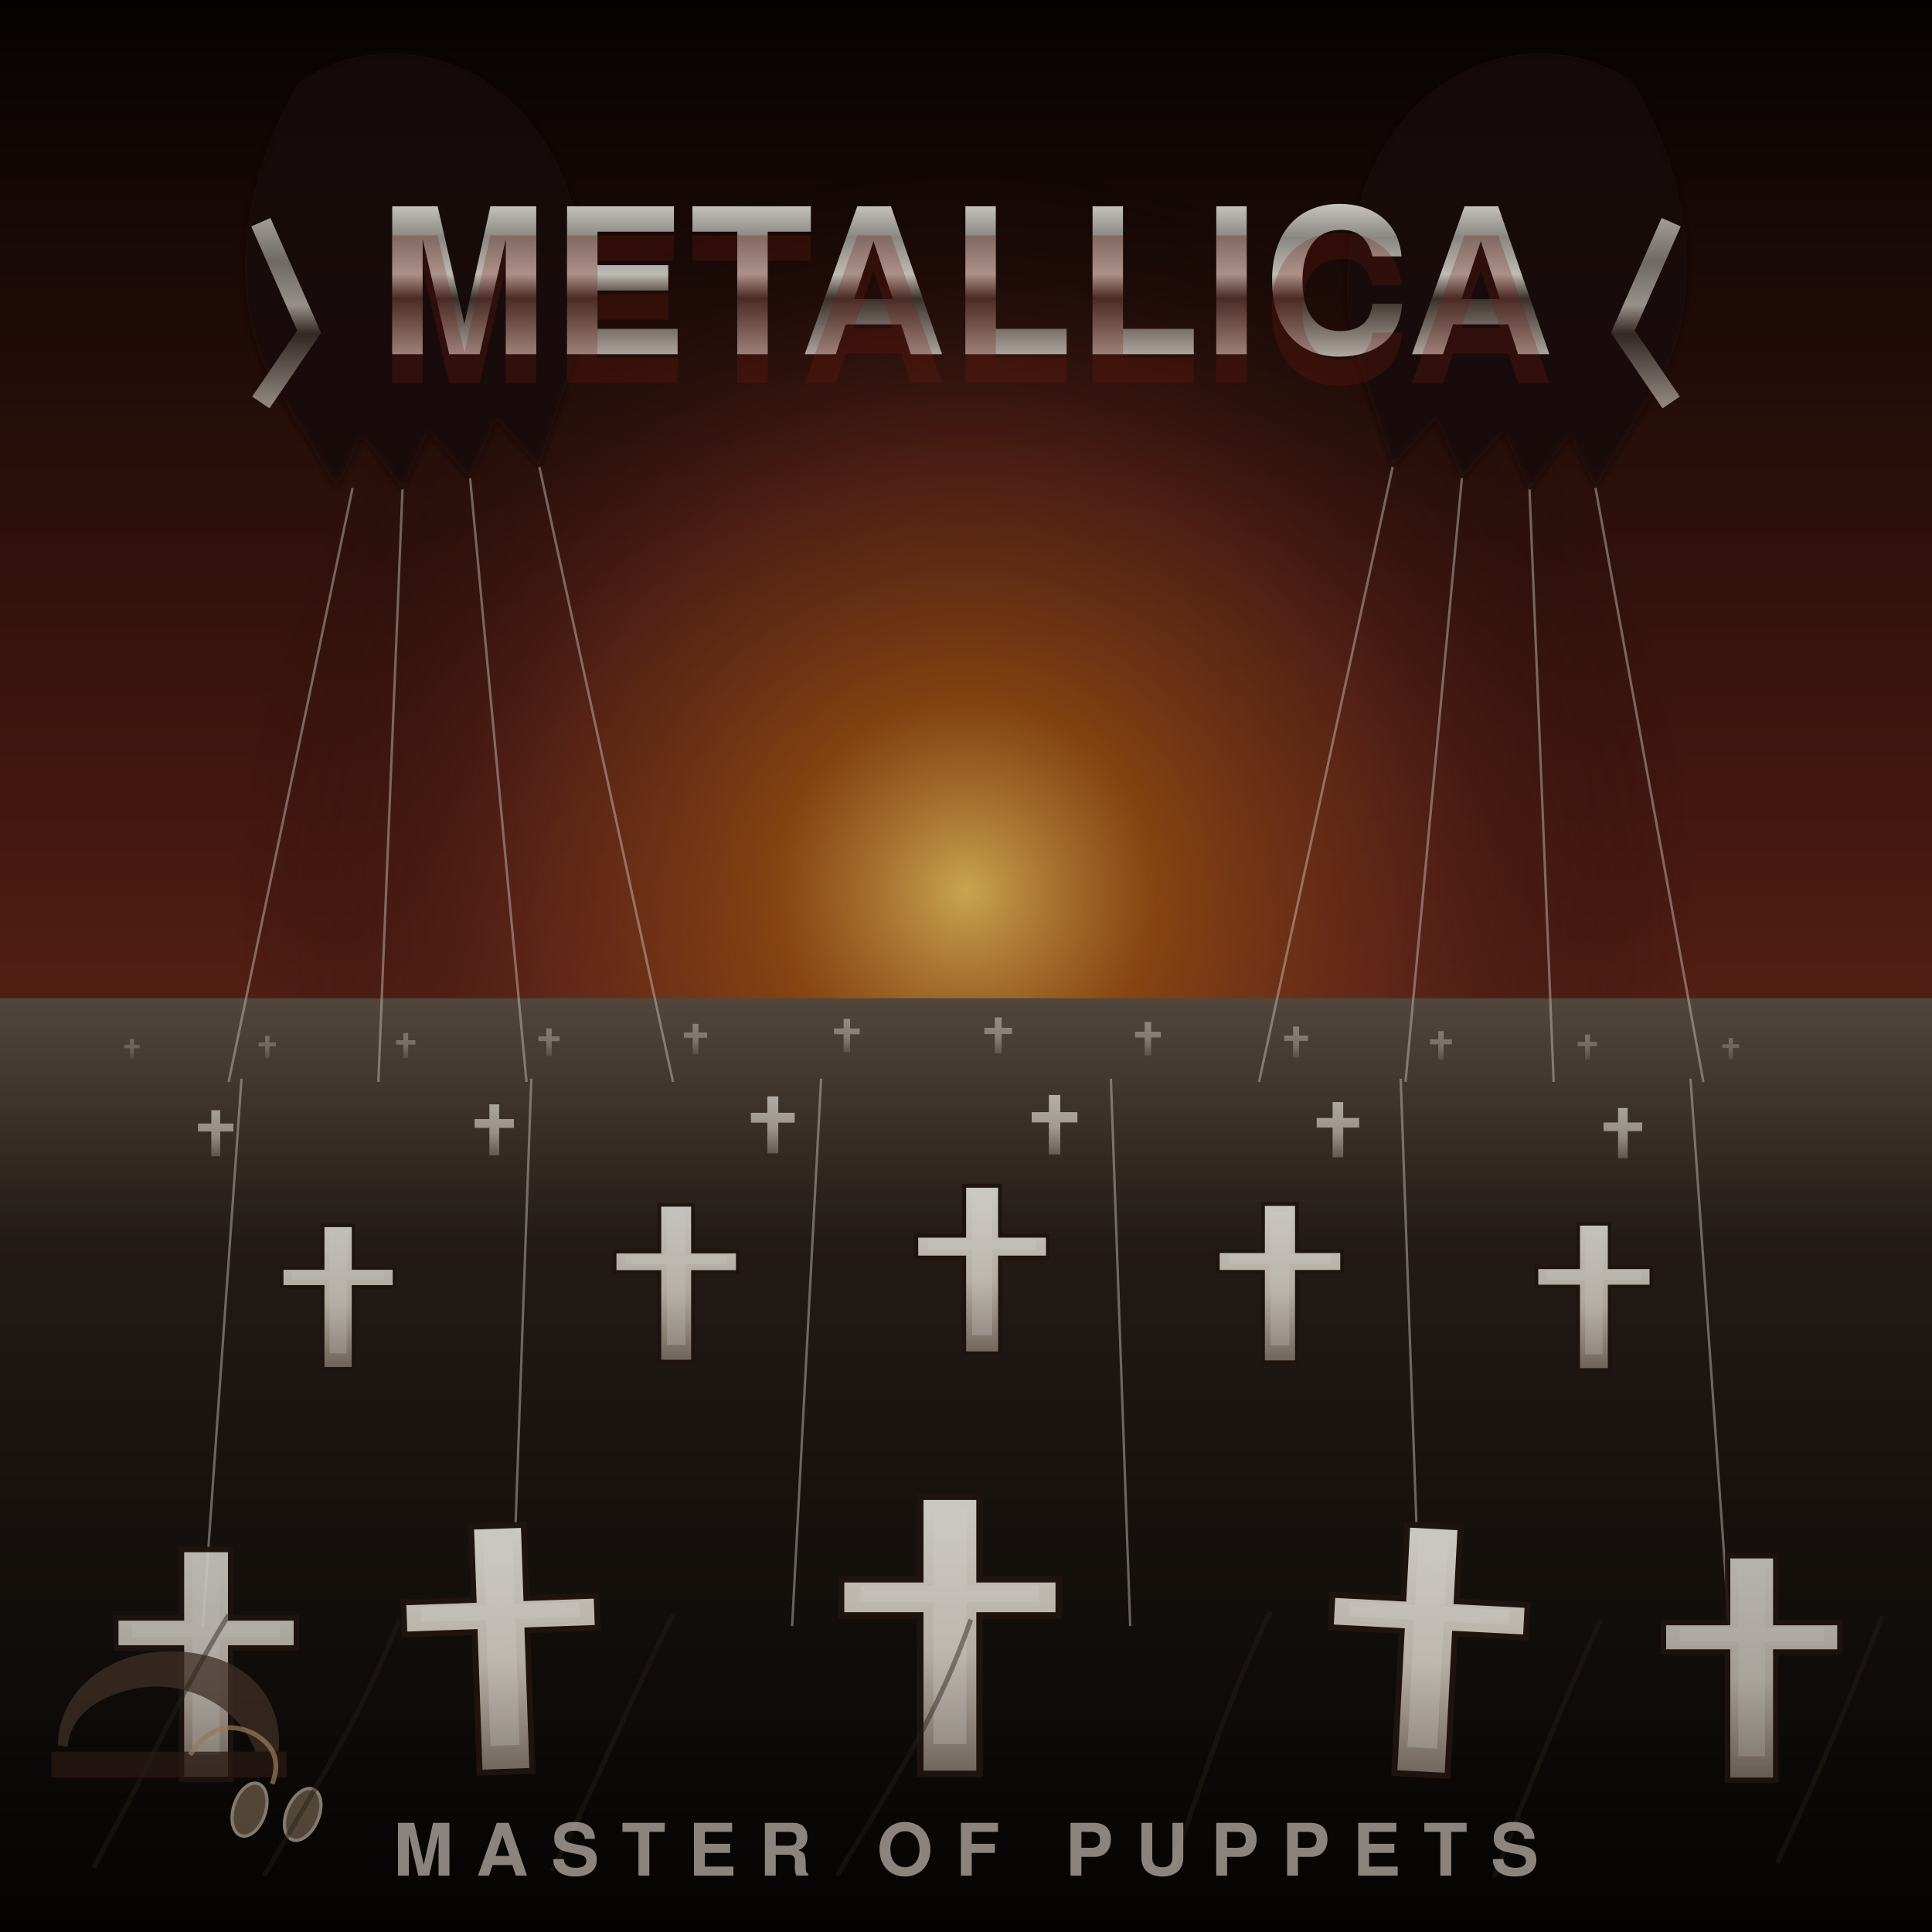
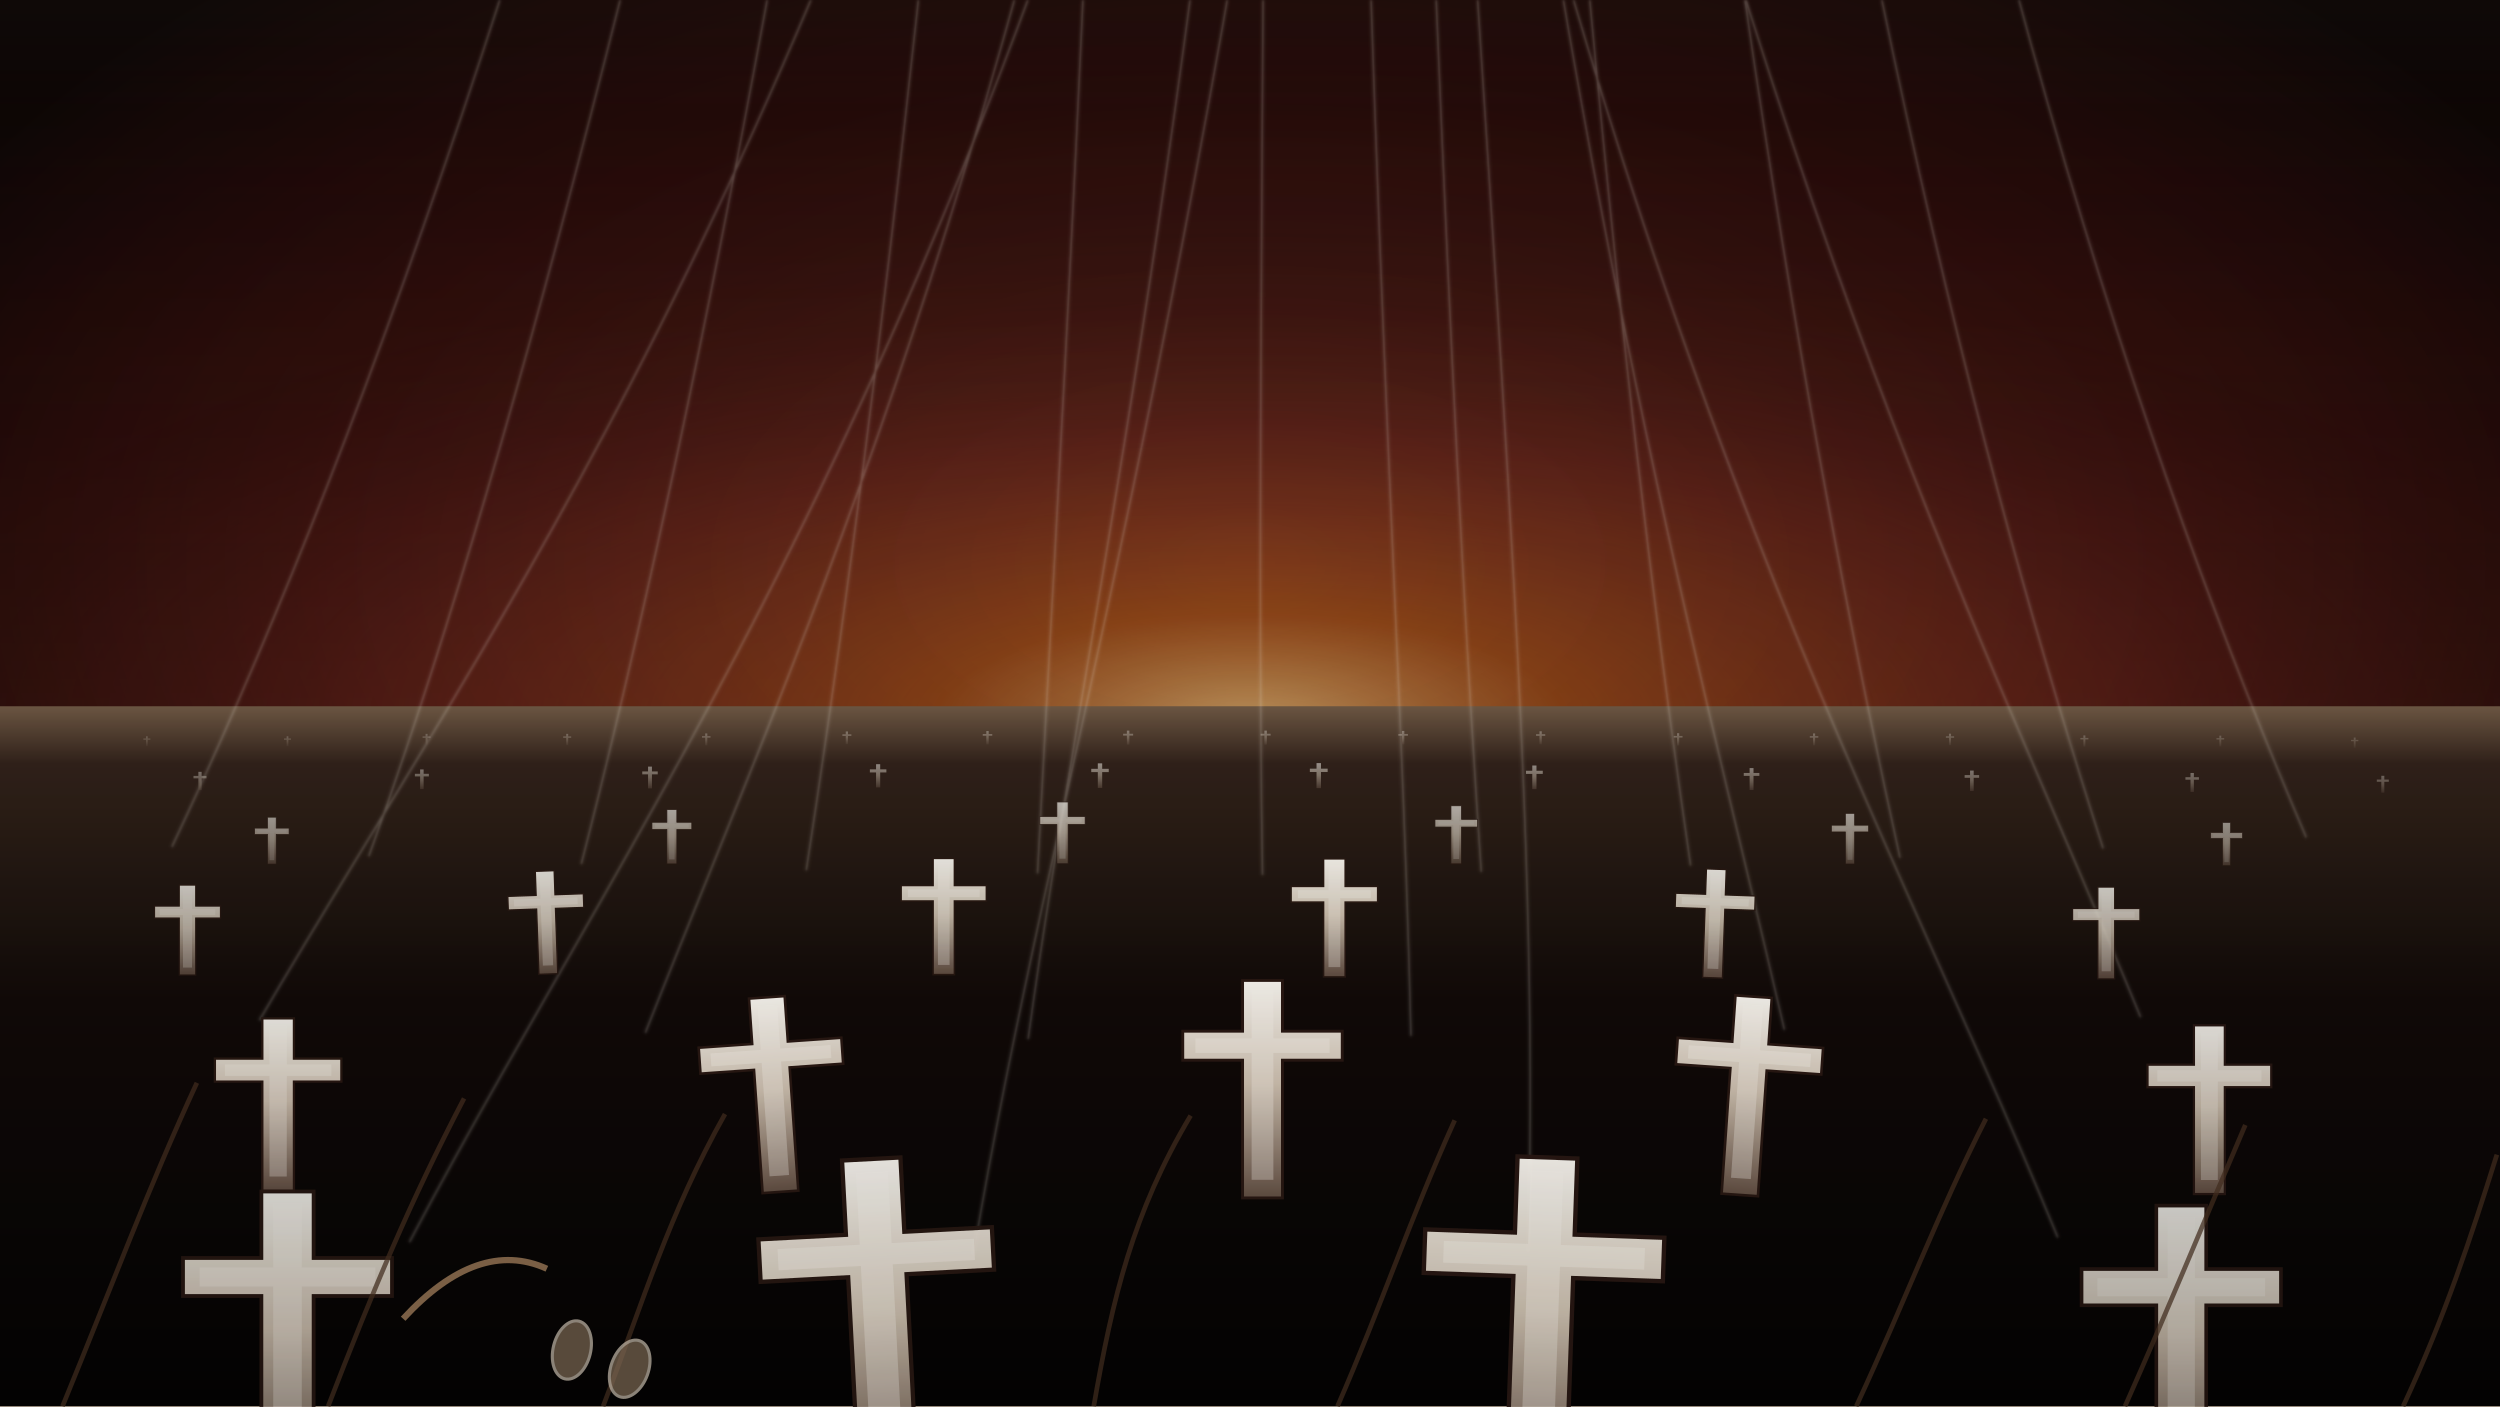
- <svg xmlns="http://www.w3.org/2000/svg" viewBox="0 0 1200 1200" role="img" aria-label="Master of Puppets inspired scene">
+ <svg xmlns="http://www.w3.org/2000/svg" viewBox="0 0 1600 900" role="img" aria-label="Master of Puppets inspired artwork">
  <defs>
-     <radialGradient id="horizonGlow" cx="50%" cy="48%" r="42%">
-       <stop offset="0" stop-color="#ffd166" stop-opacity=".95" />
-       <stop offset=".26" stop-color="#bd6615" stop-opacity=".72" />
-       <stop offset=".58" stop-color="#883825" stop-opacity=".5" />
-       <stop offset="1" stop-color="#050303" stop-opacity="0" />
-     </radialGradient>
    <linearGradient id="sky" x1="0" y1="0" x2="0" y2="1">
-       <stop offset="0" stop-color="#060303" />
-       <stop offset=".45" stop-color="#581f14" />
-       <stop offset=".72" stop-color="#883825" />
-       <stop offset="1" stop-color="#c14b1b" />
+       <stop offset="0" stop-color="#090202" />
+       <stop offset=".32" stop-color="#3a120f" />
+       <stop offset=".62" stop-color="#76291c" />
+       <stop offset=".86" stop-color="#a94c21" />
+       <stop offset="1" stop-color="#d78424" />
    </linearGradient>
    <linearGradient id="field" x1="0" y1="0" x2="0" y2="1">
-       <stop offset="0" stop-color="#63564a" />
-       <stop offset=".26" stop-color="#2a201a" />
-       <stop offset="1" stop-color="#050403" />
+       <stop offset="0" stop-color="#715a45" />
+       <stop offset=".08" stop-color="#32221a" />
+       <stop offset=".42" stop-color="#100a08" />
+       <stop offset="1" stop-color="#030202" />
    </linearGradient>
-     <linearGradient id="crossFace" x1="0" y1="0" x2="0" y2="1">
-       <stop offset="0" stop-color="#f8f4ee" />
-       <stop offset=".55" stop-color="#ded5c9" />
-       <stop offset="1" stop-color="#8a7c71" />
+     <radialGradient id="sun" cx="50%" cy="50%" r="50%">
+       <stop offset="0" stop-color="#ffe08a" stop-opacity=".95" />
+       <stop offset=".22" stop-color="#bd6615" stop-opacity=".72" />
+       <stop offset=".58" stop-color="#883825" stop-opacity=".36" />
+       <stop offset="1" stop-color="#120606" stop-opacity="0" />
+     </radialGradient>
+     <radialGradient id="clouds" cx="50%" cy="40%" r="58%">
+       <stop offset="0" stop-color="#7b3221" stop-opacity=".3" />
+       <stop offset=".62" stop-color="#320c0a" stop-opacity=".44" />
+       <stop offset="1" stop-color="#060202" stop-opacity=".72" />
+     </radialGradient>
+     <linearGradient id="crossLight" x1="0" y1="0" x2="0" y2="1">
+       <stop offset="0" stop-color="#fffdf7" />
+       <stop offset=".48" stop-color="#cfc2b1" />
+       <stop offset="1" stop-color="#624f43" />
    </linearGradient>
-     <linearGradient id="chrome" x1="0" y1="0" x2="0" y2="1">
-       <stop offset="0" stop-color="#f4efe8" />
-       <stop offset=".22" stop-color="#a9a49e" />
-       <stop offset=".46" stop-color="#e9e3da" />
-       <stop offset=".62" stop-color="#4a3b35" />
-       <stop offset="1" stop-color="#d7cec5" />
-     </linearGradient>
-     <filter id="blur" x="-20%" y="-20%" width="140%" height="140%">
-       <feGaussianBlur stdDeviation="2.4" />
+     <filter id="soft" x="-20%" y="-20%" width="140%" height="140%">
+       <feGaussianBlur stdDeviation="1.2" />
    </filter>
-     <g id="cross">
-       <path d="M-9-48H9v25h24v11H9v48H-9V-12h-24v-11h24z" fill="url(#crossFace)" stroke="#251712" stroke-width="2" />
-       <path d="M-5-44H5v23h22v5H5v43H-5V-16h-22v-5h22z" fill="#fffdf8" opacity=".28" />
+     <g id="grave">
+       <path d="M-11-72H11v28h33v16H11v76H-11v-76h-33v-16h33z" fill="url(#crossLight)" stroke="#281812" stroke-width="1.6" />
+       <path d="M-6-67H6v27h31v8H6v70H-6V-32h-31v-8h31z" fill="#fffdf6" opacity=".3" />
    </g>
-     <g id="distantCross">
-       <path d="M-5-28h10v15h15v9H5v28H-5V-4h-15v-9h15z" fill="url(#crossFace)" />
+     <g id="smallGrave">
+       <path d="M-8-54H8v20h24v12H8v58H-8V-22h-24v-12h24z" fill="url(#crossLight)" />
    </g>
  </defs>
-   <rect width="1200" height="1200" fill="url(#sky)" />
-   <circle cx="600" cy="575" r="540" fill="url(#horizonGlow)" />
-   <rect y="620" width="1200" height="580" fill="url(#field)" />
-   <g fill="#1d0c09" opacity=".82" filter="url(#blur)">
-     <path d="M185 52 C226 21 295 26 335 83 C363 122 371 185 356 225 L335 290 L308 260 L292 297 L266 268 L250 304 L225 271 L209 303 L176 248 C142 201 144 122 185 52 Z" />
-     <path d="M1015 52 C974 21 905 26 865 83 C837 122 829 185 844 225 L865 290 L892 260 L908 297 L934 268 L950 304 L975 271 L991 303 L1024 248 C1058 201 1056 122 1015 52 Z" />
+   <rect width="1600" height="900" fill="url(#sky)" />
+   <ellipse cx="800" cy="462" rx="900" ry="320" fill="url(#sun)" />
+   <rect width="1600" height="900" fill="url(#clouds)" />
+   <rect y="452" width="1600" height="448" fill="url(#field)" />
+   <g class="strings" fill="none" stroke="#f0e7dc" opacity=".38" filter="url(#soft)">
+     <path d="M110 542 C220 310 360-60 520-720" />
+     <path d="M236 548 C320 316 420-54 560-712" />
+     <path d="M372 553 C432 320 510-48 605-704" />
+     <path d="M516 557 C552 323 600-42 652-697" />
+     <path d="M664 559 C676 325 700-36 718-690" />
+     <path d="M808 560 C804 326 810-32 812-685" />
+     <path d="M948 558 C932 324 915-38 895-690" />
+     <path d="M1082 554 C1048 321 1005-43 965-697" />
+     <path d="M1216 549 C1165 317 1095-50 1035-705" />
+     <path d="M1346 543 C1272 312 1170-57 1090-714" />
+     <path d="M1476 536 C1378 306 1245-64 1142-723" />
+     <path d="M166 653 C320 390 511 140 714-560" />
+     <path d="M413 661 C517 397 645 133 773-540" />
+     <path d="M658 665 C694 401 760 136 820-530" />
+     <path d="M903 663 C897 399 875 134 865-535" />
+     <path d="M1142 659 C1081 395 1004 131 922-548" />
+     <path d="M1370 651 C1262 388 1121 124 970-565" />
+     <path d="M262 795 C412 510 629 230 809-500" />
+     <path d="M623 803 C672 510 765 230 862-500" />
+     <path d="M978 801 C986 500 957 220 914-505" />
+     <path d="M1317 792 C1197 500 1027 220 881-525" />
  </g>
-   <g stroke="#f0e8df" stroke-width="1.5" opacity=".48">
-     <path d="M219 303 L142 672" />
-     <path d="M250 304 L235 672" />
-     <path d="M292 297 L327 672" />
-     <path d="M335 290 L418 672" />
-     <path d="M991 303 L1058 672" />
-     <path d="M950 304 L965 672" />
-     <path d="M908 297 L873 672" />
-     <path d="M865 290 L782 672" />
-     <path d="M150 670 L126 1010" />
-     <path d="M330 670 L318 1010" />
-     <path d="M510 670 L492 1010" />
-     <path d="M690 670 L702 1010" />
-     <path d="M870 670 L882 1010" />
-     <path d="M1050 670 L1074 1010" />
+   <g class="graves">
+     <use href="#smallGrave" transform="translate(94 475) scale(.07)" opacity=".2" />
+     <use href="#smallGrave" transform="translate(184 475) scale(.07)" opacity=".23" />
+     <use href="#smallGrave" transform="translate(273 474) scale(.08)" opacity=".25" />
+     <use href="#smallGrave" transform="translate(363 474) scale(.08)" opacity=".27" />
+     <use href="#smallGrave" transform="translate(452 474) scale(.085)" opacity=".29" />
+     <use href="#smallGrave" transform="translate(542 473) scale(.09)" opacity=".32" />
+     <use href="#smallGrave" transform="translate(632 473) scale(.095)" opacity=".34" />
+     <use href="#smallGrave" transform="translate(722 473) scale(.1)" opacity=".36" />
+     <use href="#smallGrave" transform="translate(810 473) scale(.1)" opacity=".36" />
+     <use href="#smallGrave" transform="translate(898 473) scale(.096)" opacity=".34" />
+     <use href="#smallGrave" transform="translate(986 473) scale(.092)" opacity=".33" />
+     <use href="#smallGrave" transform="translate(1074 474) scale(.088)" opacity=".31" />
+     <use href="#smallGrave" transform="translate(1161 474) scale(.085)" opacity=".29" />
+     <use href="#smallGrave" transform="translate(1248 474) scale(.082)" opacity=".27" />
+     <use href="#smallGrave" transform="translate(1334 475) scale(.08)" opacity=".25" />
+     <use href="#smallGrave" transform="translate(1421 475) scale(.077)" opacity=".23" />
+     <use href="#smallGrave" transform="translate(1507 476) scale(.073)" opacity=".2" />
+     <use href="#smallGrave" transform="translate(128 501) scale(.13)" opacity=".38" />
+     <use href="#smallGrave" transform="translate(270 500) scale(.14)" opacity=".41" />
+     <use href="#smallGrave" transform="translate(416 499) scale(.155)" opacity=".46" />
+     <use href="#smallGrave" transform="translate(562 498) scale(.165)" opacity=".5" />
+     <use href="#smallGrave" transform="translate(704 498) scale(.175)" opacity=".54" />
+     <use href="#smallGrave" transform="translate(844 498) scale(.178)" opacity=".55" />
+     <use href="#smallGrave" transform="translate(982 499) scale(.168)" opacity=".51" />
+     <use href="#smallGrave" transform="translate(1121 500) scale(.156)" opacity=".47" />
+     <use href="#smallGrave" transform="translate(1262 501) scale(.145)" opacity=".42" />
+     <use href="#smallGrave" transform="translate(1403 502) scale(.135)" opacity=".39" />
+     <use href="#smallGrave" transform="translate(1525 503) scale(.12)" opacity=".33" />
+     <use href="#grave" transform="translate(174 541) scale(.25)" opacity=".58" />
+     <use href="#grave" transform="translate(430 539) scale(.29)" opacity=".65" />
+     <use href="#grave" transform="translate(680 537) scale(.33)" opacity=".72" />
+     <use href="#grave" transform="translate(932 538) scale(.31)" opacity=".68" />
+     <use href="#grave" transform="translate(1184 540) scale(.27)" opacity=".62" />
+     <use href="#grave" transform="translate(1425 543) scale(.23)" opacity=".55" />
+     <use href="#grave" transform="translate(120 601) scale(.48)" opacity=".8" />
+     <use href="#grave" transform="translate(350 597) rotate(-2) scale(.55)" opacity=".88" />
+     <use href="#grave" transform="translate(604 594) scale(.62)" opacity=".95" />
+     <use href="#grave" transform="translate(854 595) scale(.63)" opacity=".98" />
+     <use href="#grave" transform="translate(1097 598) rotate(2) scale(.58)" opacity=".91" />
+     <use href="#grave" transform="translate(1348 603) scale(.49)" opacity=".82" />
+     <use href="#grave" transform="translate(178 718) scale(.92)" opacity=".94" />
+     <use href="#grave" transform="translate(496 713) rotate(-4) scale(1.04)" opacity=".99" />
+     <use href="#grave" transform="translate(808 711) scale(1.16)" />
+     <use href="#grave" transform="translate(1117 714) rotate(4) scale(1.06)" opacity=".99" />
+     <use href="#grave" transform="translate(1414 721) scale(.9)" opacity=".92" />
+     <use href="#grave" transform="translate(184 872) scale(1.52)" opacity=".88" />
+     <use href="#grave" transform="translate(564 864) rotate(-3) scale(1.7)" opacity=".96" />
+     <use href="#grave" transform="translate(986 866) rotate(2) scale(1.74)" opacity=".97" />
+     <use href="#grave" transform="translate(1396 876) scale(1.45)" opacity=".85" />
  </g>
-   <g>
-     <use href="#distantCross" transform="translate(82 652) scale(.24)" opacity=".32" />
-     <use href="#distantCross" transform="translate(166 651) scale(.27)" opacity=".36" />
-     <use href="#distantCross" transform="translate(252 650) scale(.3)" opacity=".4" />
-     <use href="#distantCross" transform="translate(341 648) scale(.33)" opacity=".44" />
-     <use href="#distantCross" transform="translate(432 646) scale(.36)" opacity=".48" />
-     <use href="#distantCross" transform="translate(526 644) scale(.4)" opacity=".54" />
-     <use href="#distantCross" transform="translate(620 644) scale(.43)" opacity=".56" />
-     <use href="#distantCross" transform="translate(713 646) scale(.4)" opacity=".52" />
-     <use href="#distantCross" transform="translate(805 648) scale(.37)" opacity=".48" />
-     <use href="#distantCross" transform="translate(895 650) scale(.34)" opacity=".44" />
-     <use href="#distantCross" transform="translate(986 651) scale(.3)" opacity=".38" />
-     <use href="#distantCross" transform="translate(1075 652) scale(.26)" opacity=".34" />
+   <g class="weeds" fill="none" stroke="#452f20" opacity=".72" stroke-width="3">
+     <path d="M40 900 C72 822 95 760 126 693" />
+     <path d="M210 900 C239 825 262 770 297 703" />
+     <path d="M386 900 C412 832 428 777 464 713" />
+     <path d="M700 900 C712 831 725 776 762 714" />
+     <path d="M856 900 C884 836 902 781 931 717" />
+     <path d="M1188 900 C1220 831 1240 777 1271 716" />
+     <path d="M1360 900 C1388 837 1410 783 1437 720" />
+     <path d="M1538 900 C1565 842 1581 793 1598 739" />
  </g>
-   <g>
-     <use href="#distantCross" transform="translate(134 705) scale(.55)" opacity=".72" />
-     <use href="#distantCross" transform="translate(307 703) scale(.61)" opacity=".76" />
-     <use href="#distantCross" transform="translate(480 700) scale(.68)" opacity=".8" />
-     <use href="#distantCross" transform="translate(655 700) scale(.71)" opacity=".83" />
-     <use href="#distantCross" transform="translate(831 703) scale(.66)" opacity=".78" />
-     <use href="#distantCross" transform="translate(1008 705) scale(.6)" opacity=".74" />
+   <g class="tags" opacity=".7">
+     <path d="M258 844 q48-52 92-32" fill="none" stroke="#b99269" stroke-width="4" />
+     <ellipse cx="366" cy="864" rx="12" ry="19" transform="rotate(14 366 864)" fill="#87715a" stroke="#d5c9b8" stroke-width="2" />
+     <ellipse cx="403" cy="876" rx="12" ry="19" transform="rotate(20 403 876)" fill="#87715a" stroke="#d5c9b8" stroke-width="2" />
  </g>
-   <g>
-     <use href="#cross" transform="translate(210 812) scale(1.06)" opacity=".94" />
-     <use href="#cross" transform="translate(420 804) scale(1.16)" opacity=".96" />
-     <use href="#cross" transform="translate(610 796) scale(1.24)" />
-     <use href="#cross" transform="translate(795 804) scale(1.17)" opacity=".98" />
-     <use href="#cross" transform="translate(990 812) scale(1.08)" opacity=".95" />
-   </g>
-   <g>
-     <use href="#cross" transform="translate(128 1044) scale(1.7)" opacity=".9" />
-     <use href="#cross" transform="translate(312 1035) rotate(-2) scale(1.82)" />
-     <use href="#cross" transform="translate(590 1028) scale(2.05)" />
-     <use href="#cross" transform="translate(886 1036) rotate(3) scale(1.84)" />
-     <use href="#cross" transform="translate(1088 1046) scale(1.66)" opacity=".88" />
-   </g>
-   <g transform="translate(94 1068)" opacity=".75">
-     <path d="M-58 16 C-58-22-18-49 28-41 C65-35 82-8 79 20 L65 21 C56-6 24-26-11-19 C-39-13-51 2-52 17 Z" fill="#4c382e" />
-     <path d="M-62 20 H84 V36 H-62z" fill="#321e17" />
-   </g>
-   <g stroke="#b99269" stroke-width="3" opacity=".72" fill="none">
-     <path d="M118 1090 q16-25 40-13 q19 11 11 31" />
-     <ellipse cx="155" cy="1124" rx="10" ry="17" transform="rotate(18 155 1124)" fill="#87715a" stroke="#d5c9b8" stroke-width="2" />
-     <ellipse cx="188" cy="1127" rx="10" ry="17" transform="rotate(23 188 1127)" fill="#87715a" stroke="#d5c9b8" stroke-width="2" />
-   </g>
-   <g stroke="#2c261d" stroke-width="3" opacity=".46" fill="none">
-     <path d="M58 1160 C92 1099 110 1055 142 1003" />
-     <path d="M164 1165 C201 1102 225 1064 248 1006" />
-     <path d="M343 1162 C376 1096 389 1061 418 1003" />
-     <path d="M520 1165 C560 1099 583 1063 603 1006" />
-     <path d="M728 1160 C751 1094 762 1058 789 1001" />
-     <path d="M928 1166 C954 1098 970 1061 994 1006" />
-     <path d="M1104 1157 C1133 1094 1147 1060 1169 1004" />
-   </g>
-   <g transform="translate(600 220)" text-anchor="middle" font-family="Impact, 'Arial Black', 'Helvetica Neue', sans-serif" font-weight="900">
-     <text x="0" y="0" fill="url(#chrome)" font-size="126" letter-spacing="2">METALLICA</text>
-     <text x="0" y="18" fill="#8b1f15" font-size="126" letter-spacing="2" opacity=".26">METALLICA</text>
-     <path d="M-438-82 L-408-14 L-438 30" stroke="url(#chrome)" stroke-width="13" fill="none" opacity=".76" />
-     <path d="M438-82 L408-14 L438 30" stroke="url(#chrome)" stroke-width="13" fill="none" opacity=".76" />
-   </g>
-   <text x="600" y="1165" text-anchor="middle" font-family="Impact, 'Arial Black', 'Helvetica Neue', sans-serif" font-weight="900" font-size="45" fill="#e6ddd3" opacity=".72" letter-spacing="14">MASTER OF PUPPETS</text>
-   <rect width="1200" height="1200" fill="#000" opacity=".18" />
+   <rect width="1600" height="900" fill="url(#field)" opacity=".08" />
</svg>
